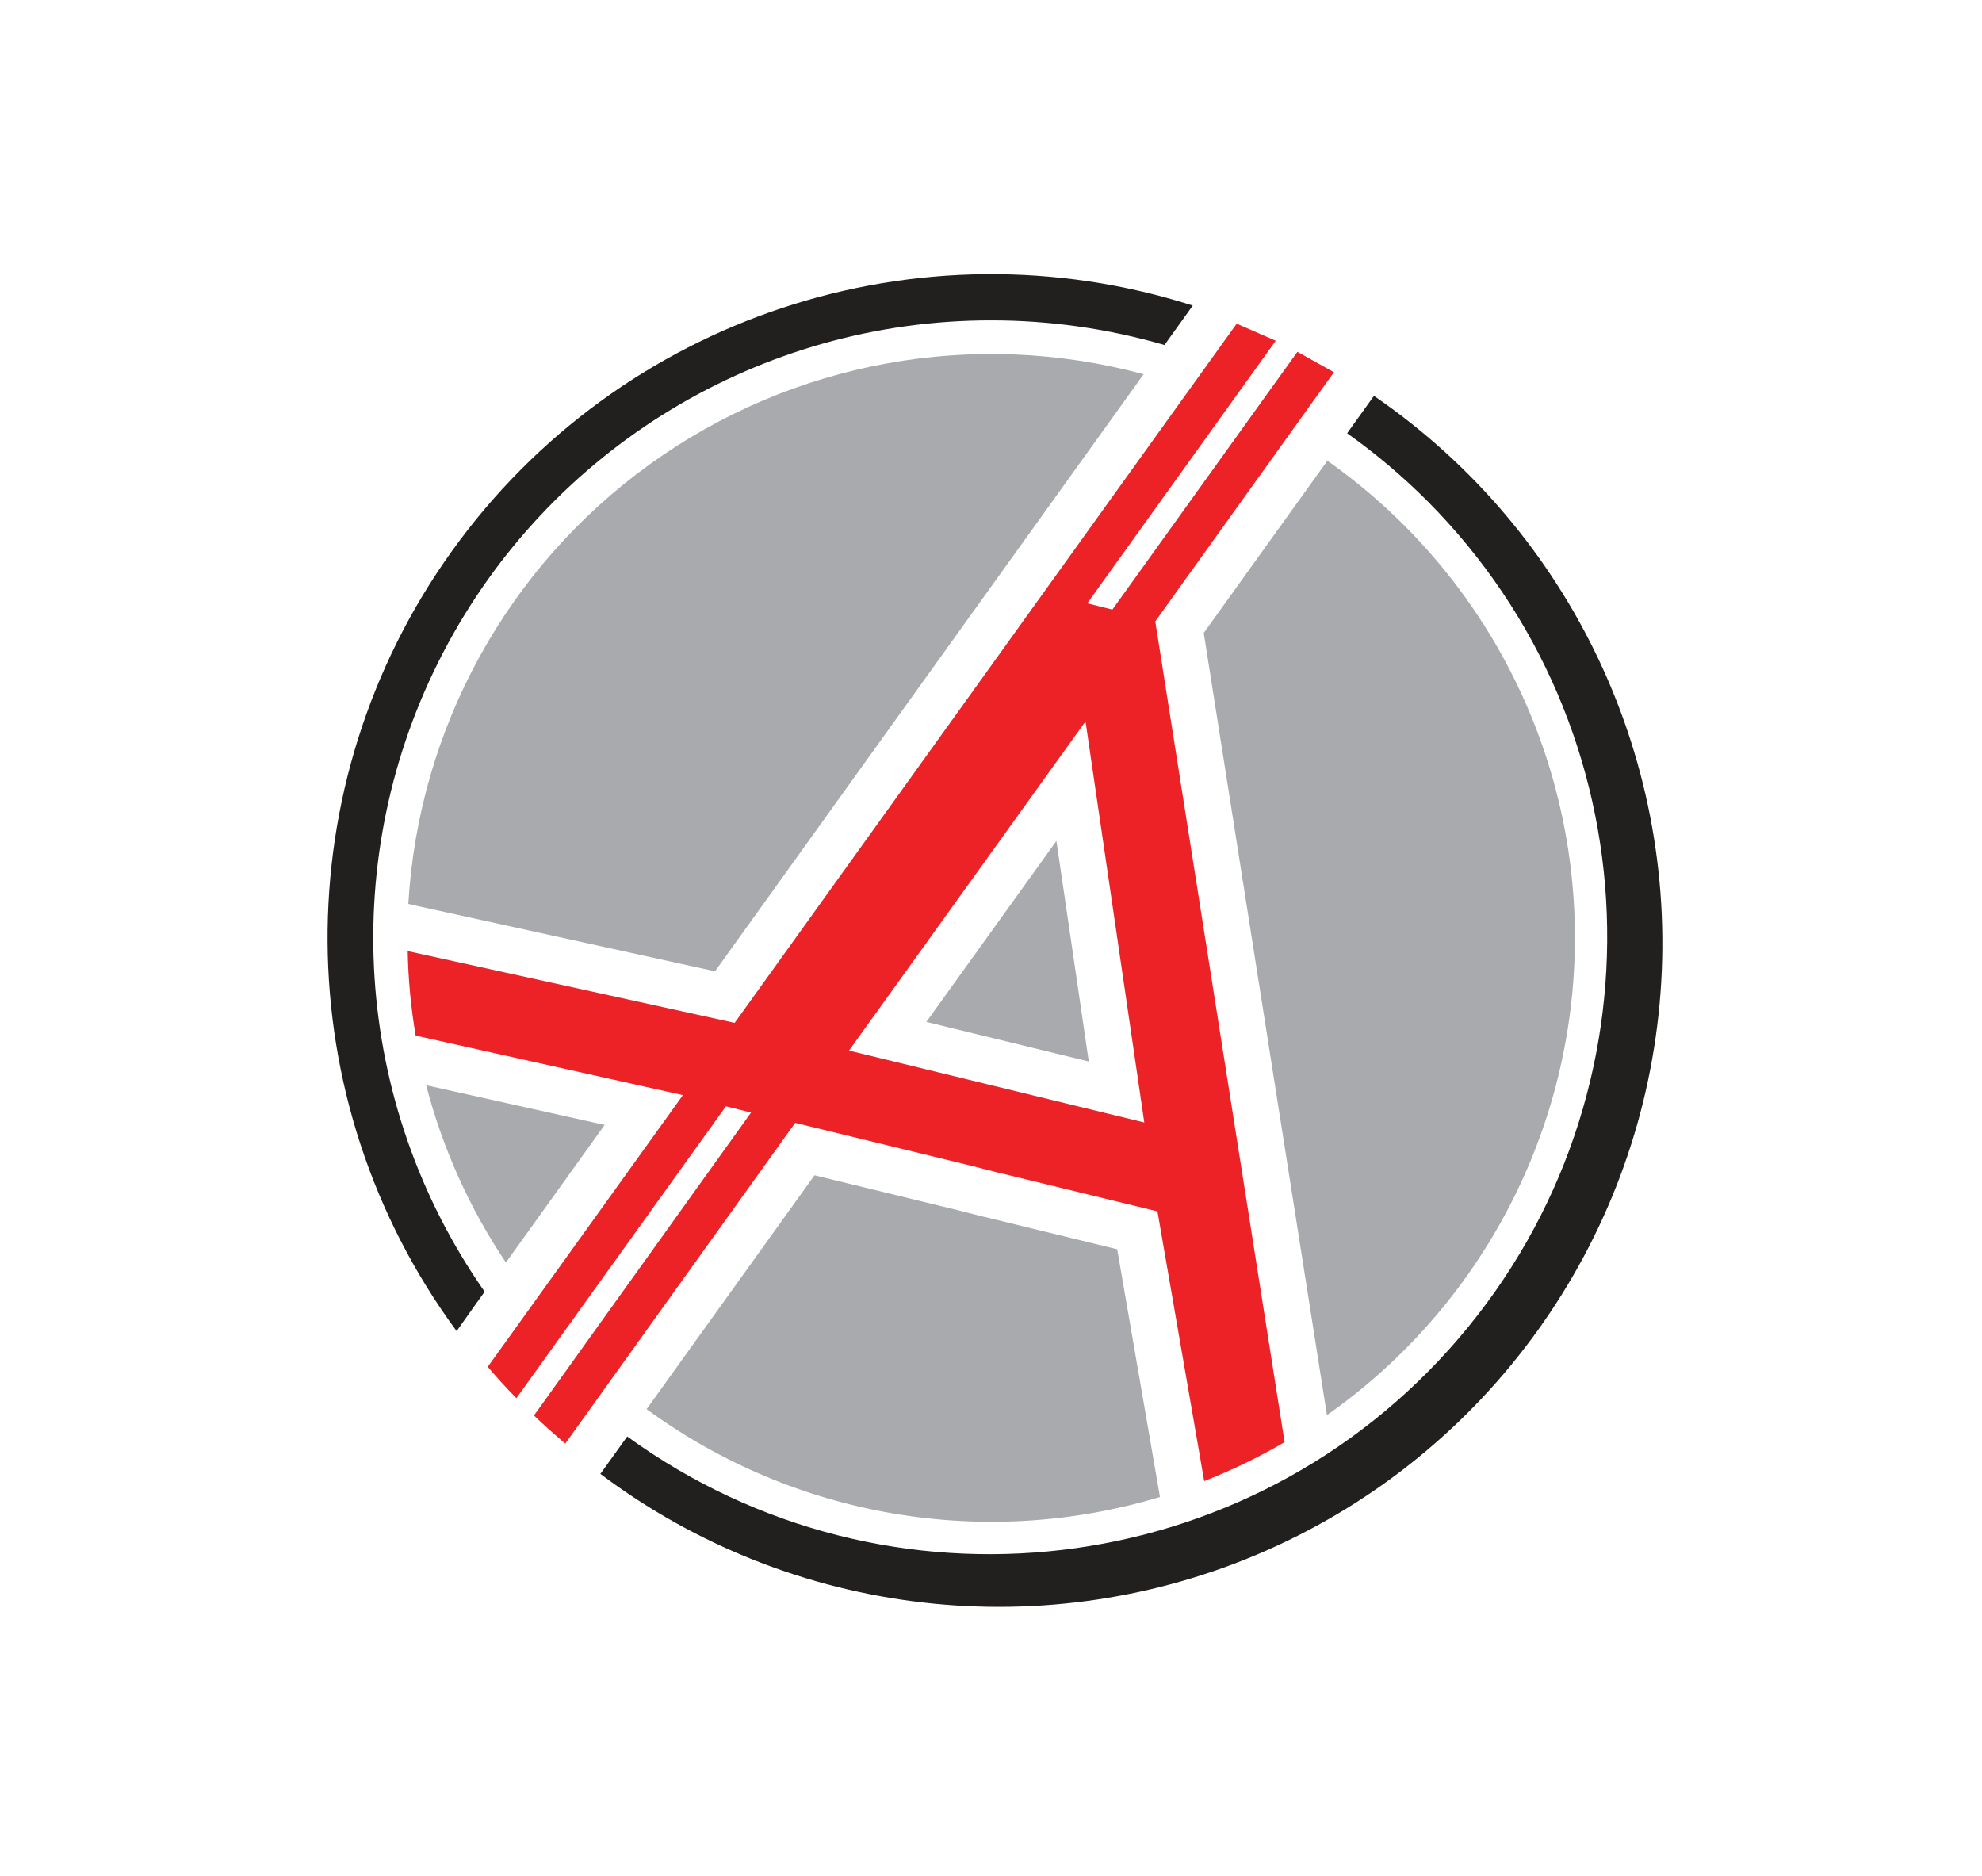
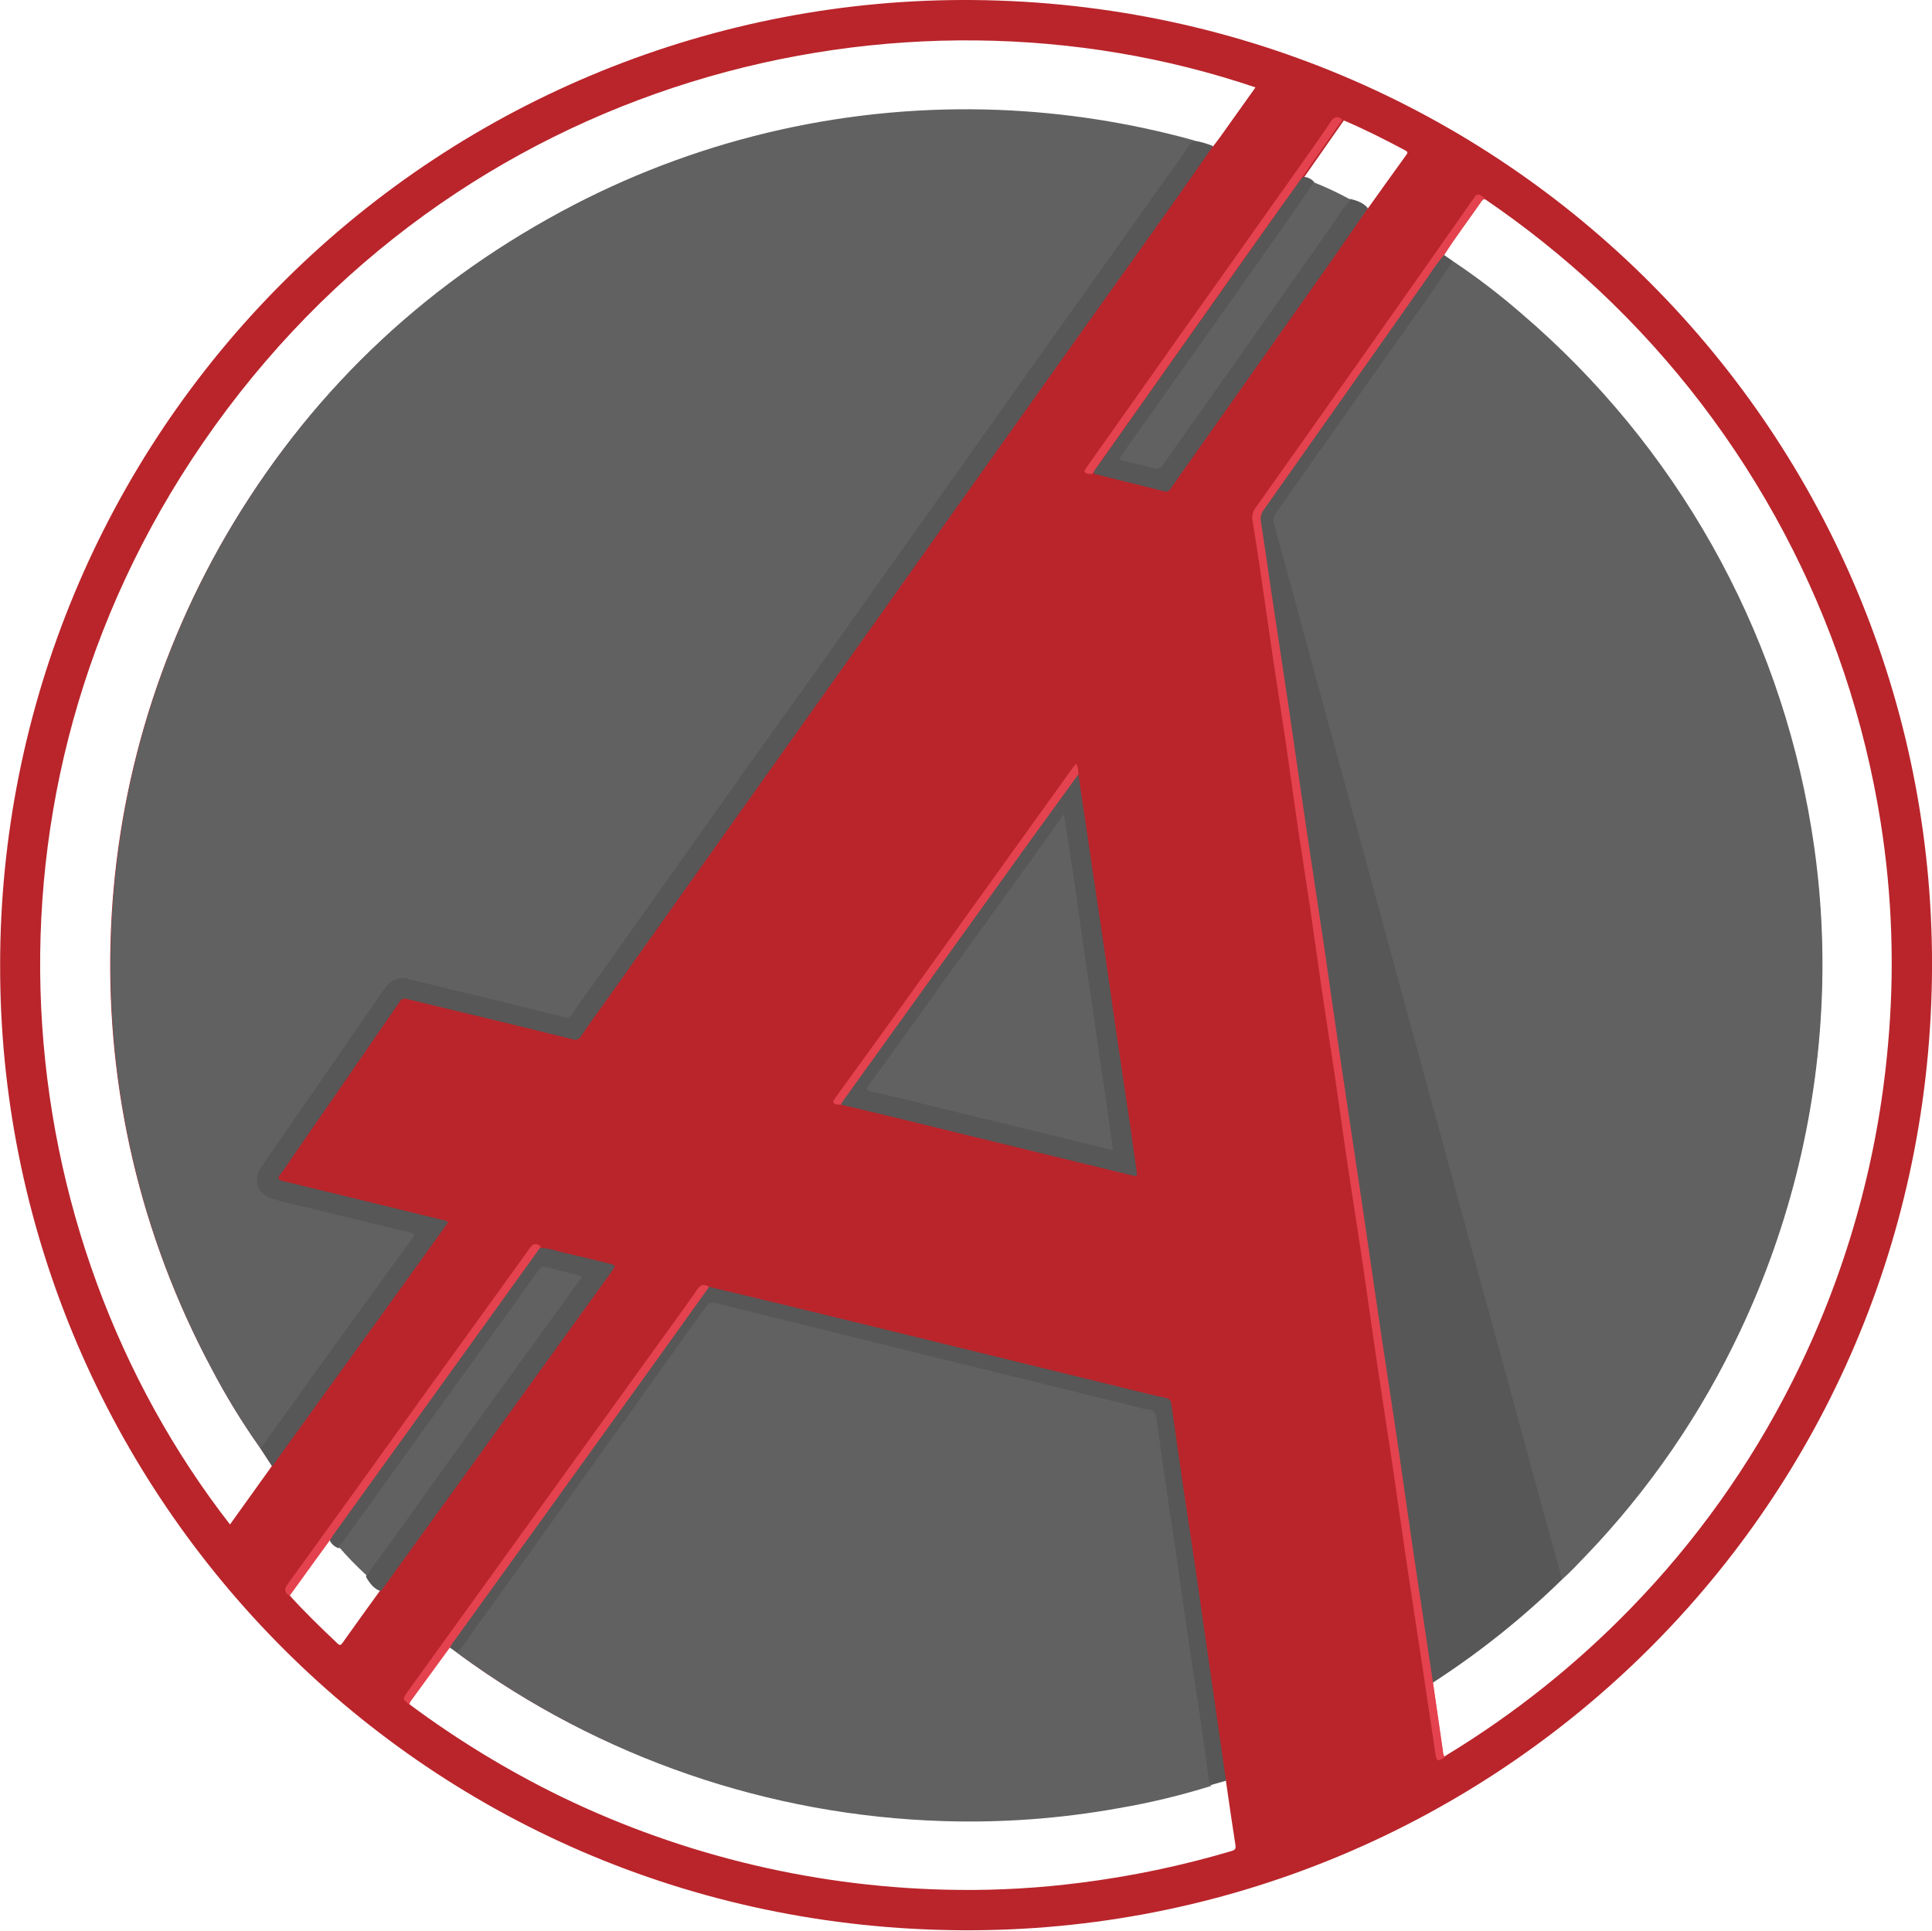
- <svg xmlns="http://www.w3.org/2000/svg" id="Layer_1" data-name="Layer 1" viewBox="0 0 316 299">
+ <svg xmlns="http://www.w3.org/2000/svg" id="Layer_1" data-name="Layer 1" viewBox="0 0 579.51 579.06">
  <defs>
-     <style>.cls-1{fill:#221f1f;}.cls-2{fill:#a8aaad;}.cls-3{fill:#ec2227;}</style>
+     <style>.cls-1{fill:#b9252b;}.cls-2{fill:#575757;}.cls-3{fill:#e4424e;}.cls-4{fill:#616161;}</style>
  </defs>
-   <path class="cls-1" d="M219.06,63.11l-.41.56-3.87,5.4A99.34,99.34,0,0,1,227.6,79.9,98.44,98.44,0,0,1,100,229l-3.87,5.39-.41.57A105.79,105.79,0,1,0,219.06,63.11Z" />
-   <path class="cls-1" d="M76,207.69l1.27-1.77A98.45,98.45,0,0,1,158,51.07,98.92,98.92,0,0,1,185.66,55l1.27-1.77,3.24-4.52A105.8,105.8,0,0,0,72.8,212.2Z" />
-   <polygon class="cls-2" points="168.43 134.06 147.69 162.91 173.59 169.22 168.43 134.06" />
-   <path class="cls-2" d="M96.4,179.33,67.94,173a92.7,92.7,0,0,0,12.72,28.27Z" />
-   <path class="cls-2" d="M178.12,199.15,157,194h-.06l-4.32-1.1-22.76-5.54-26.77,37.28a93.15,93.15,0,0,0,81.85,14Z" />
-   <path class="cls-2" d="M211.63,73.45,191.92,100.9l19.64,124.69a93,93,0,0,0,.07-152.14Z" />
-   <path class="cls-2" d="M66.55,144.43,114,154.84l68.33-95.18A93.1,93.1,0,0,0,65.1,144.09Z" />
-   <path class="cls-3" d="M206.85,56.09l-4.14,5.76L177.35,97.18l-4-1,25.88-36.06,4.17-5.8-6.23-2.72-4.23,5.89L117.13,163.06,65,151.62a90.66,90.66,0,0,0,1.27,13.47l42.61,9.49L82,212l-4.24,5.89c1.47,1.73,3,3.4,4.57,5l4.17-5.8,29.24-40.73,4,1L89.27,219.88l-4.14,5.77q2.41,2.31,5,4.47l4.11-5.73L126.78,179l.82.2,26.8,6.53,4.34,1.1,25.8,6.28,7.45,43a92.42,92.42,0,0,0,12.82-6.21L184.19,99.06l24.38-34,4.11-5.72ZM135.36,167.48,173.07,115l9.37,63.94Z" />
+   <path class="cls-1" d="M553.35,258.81a257.34,257.34,0,0,0-86.8-154,204.48,204.48,0,0,0-20.62-15.74l-.22.32a.86.86,0,0,1,.18.14,255.34,255.34,0,0,1,40.16,34.55c5,5.33,9.82,10.76,14.33,16.46a256.83,256.83,0,0,1,33.3,54.68,260.91,260.91,0,0,1,14.47,41.15,264.27,264.27,0,0,1,8,55.94,228.51,228.51,0,0,1-.79,28.18q-1,12.38-3.24,24.6a256.43,256.43,0,0,1-21.89,67.27,250.45,250.45,0,0,1-19.82,33.72,270.64,270.64,0,0,1-31.82,37.59l0,0c0,.12.07.24.11.37,2.43-2.16,4.66-4.54,6.92-6.89a252.32,252.32,0,0,0,46.56-67.73,257.21,257.21,0,0,0,24.45-101.57A250.62,250.62,0,0,0,553.35,258.81Zm0,0a257.34,257.34,0,0,0-86.8-154,204.48,204.48,0,0,0-20.62-15.74l-.22.32a.86.86,0,0,1,.18.14,255.34,255.34,0,0,1,40.16,34.55c5,5.33,9.82,10.76,14.33,16.46a256.83,256.83,0,0,1,33.3,54.68,260.91,260.91,0,0,1,14.47,41.15,264.27,264.27,0,0,1,8,55.94,228.51,228.51,0,0,1-.79,28.18q-1,12.38-3.24,24.6a256.43,256.43,0,0,1-21.89,67.27,250.45,250.45,0,0,1-19.82,33.72,270.64,270.64,0,0,1-31.82,37.59l0,0c0,.12.07.24.11.37,2.43-2.16,4.66-4.54,6.92-6.89a252.32,252.32,0,0,0,46.56-67.73,257.21,257.21,0,0,0,24.45-101.57A250.62,250.62,0,0,0,553.35,258.81ZM302.28,10.48a289.38,289.38,0,0,0-292,289.6C10.05,455.5,134.75,588.69,299.06,589.53c156.65.79,288.32-123.83,290.67-285.66C592,144.92,465.32,12,302.28,10.48ZM431.65,55.53c.68.36,1,.6.45,1.36Q426.24,65,420.42,73.18a9.16,9.16,0,0,0-5.19-2.77l-.27.07a103.59,103.59,0,0,0-10.63-5h0c0-.06,0-.1,0-.15a4.49,4.49,0,0,0-3-1.57l12-17.16C419.58,49.25,425.65,52.33,431.65,55.53ZM79.23,467.79c-67.4-86.64-80.95-218.51-8.06-324.56C147,33,280.29.57,386.83,36.69c-3.59,5-7.13,10-10.69,15-.69,1-1.44,1.89-2.16,2.83A26.68,26.68,0,0,0,368.43,53a4.54,4.54,0,0,0-.68-.3,257.36,257.36,0,0,0-58.05-9A255.5,255.5,0,0,0,182.29,72.16c-42.83,22.28-77,53.93-102,95.22a256.1,256.1,0,0,0-6.71,253.39,207.21,207.21,0,0,0,14.59,23.87q1.83,2.78,3.65,5.58ZM113,503.29c-.5.7-.79.92-1.52.21-4.94-4.69-9.84-9.4-14.4-14.47h0q6.12-8.46,12.26-16.92a4.35,4.35,0,0,0,2.48,2.15h.08a93.91,93.91,0,0,0,8.28,8.53l0,.2c1.08,1.79,2.28,3.47,4.4,4.18C120.69,492.53,116.82,497.89,113,503.29Zm266.67,62.46a284.21,284.21,0,0,1-45.56,9.55,263.72,263.72,0,0,1-36.4,2.12,279.77,279.77,0,0,1-119.21-28,286.56,286.56,0,0,1-45.35-27.61,1.13,1.13,0,0,1,.17-1.06q5.92-8.09,11.83-16.19l2.6,1.88a8.17,8.17,0,0,0,.69.63,255.83,255.83,0,0,0,68.41,35.58,258.69,258.69,0,0,0,75.9,13.78,251.48,251.48,0,0,0,52.05-3.81A214.51,214.51,0,0,0,372.51,546l5.41-1.55c.95,6.51,1.86,13,2.89,19.51C381,565.06,380.69,565.44,379.66,565.75ZM576.55,323.94a277.82,277.82,0,0,1-28.86,101.28,274,274,0,0,1-48.43,67.86,278.2,278.2,0,0,1-54.88,43.76c-.27.16-.52.35-.78.53-.63-.4-.55-1.1-.64-1.68q-1.53-10.34-3-20.68l.93-.63a247.07,247.07,0,0,0,37.78-30.3c2.43-2.16,4.66-4.54,6.92-6.89a252.32,252.32,0,0,0,46.56-67.73,257.21,257.21,0,0,0,24.45-101.57,250.62,250.62,0,0,0-3.23-49.08,257.34,257.34,0,0,0-86.8-154,204.48,204.48,0,0,0-20.62-15.74l-2.7-1.88c3.59-5.67,7.68-11,11.48-16.5a.89.89,0,0,1,1-.43,284.71,284.71,0,0,1,33.92,27.12,278.71,278.71,0,0,1,84.71,159.8A270.74,270.74,0,0,1,576.55,323.94Zm-23.2-65.13a257.34,257.34,0,0,0-86.8-154,204.48,204.48,0,0,0-20.62-15.74l-.22.32a.86.86,0,0,1,.18.14,255.34,255.34,0,0,1,40.16,34.55c5,5.33,9.82,10.76,14.33,16.46a256.83,256.83,0,0,1,33.3,54.68,260.91,260.91,0,0,1,14.47,41.15,264.27,264.27,0,0,1,8,55.94,228.51,228.51,0,0,1-.79,28.18q-1,12.38-3.24,24.6a256.43,256.43,0,0,1-21.89,67.27,250.45,250.45,0,0,1-19.82,33.72,270.64,270.64,0,0,1-31.82,37.59l0,0c0,.12.07.24.11.37,2.43-2.16,4.66-4.54,6.92-6.89a252.32,252.32,0,0,0,46.56-67.73,257.21,257.21,0,0,0,24.45-101.57A250.62,250.62,0,0,0,553.35,258.81Z" transform="translate(-10.24 -10.47)" />
+   <path class="cls-2" d="M374.1,54.29c-3.51,5-7,10.08-10.54,15.09q-12.74,18-25.53,35.86-21.81,30.66-43.61,61.33Q279.71,187.27,265,208q-21.85,30.75-43.71,61.48Q206.54,290.24,191.8,311c-2.44,3.42-4.94,6.8-7.27,10.3a2,2,0,0,1-2.62.92q-16.38-4.06-32.78-8c-5.59-1.36-11.19-2.65-16.76-4.05a1.8,1.8,0,0,0-2.3.89q-16.12,23.42-32.29,46.77c-1.1,1.59-2.12,3.27-3.34,4.77s-.58,1.88.92,2.24q14.77,3.54,29.52,7.17l18.39,4.5a2.21,2.21,0,0,1,1.38.66Q135.33,390.12,126,403.1q-14.79,20.52-29.62,41l-4.5,6.25-3.66-5.59c.06-.16.13-.31.19-.46A21.73,21.73,0,0,1,91,440.56q19.11-26.62,38.31-53.21c1.21-1.68,2.4-3.37,3.67-5,.88-1.14.55-1.56-.72-1.87q-11.7-2.88-23.43-5.7c-5.38-1.28-10.72-2.71-16.11-3.91a7.22,7.22,0,0,1-4.9-3.25,6.32,6.32,0,0,1,.31-7.26c4-5.87,8.07-11.68,12.09-17.53,6.8-9.88,13.67-19.71,20.45-29.6,1.49-2.18,3-4.35,4.5-6.52a6.8,6.8,0,0,1,7.86-2.95q20.16,4.78,40.28,9.79c1.89.46,3.82.76,5.68,1.33a2.29,2.29,0,0,0,2.87-1q12-16.81,23.9-33.64,18.85-26.48,37.67-53,16.8-23.64,33.6-47.31,18.82-26.49,37.66-53,19.77-27.79,39.49-55.6c4.14-5.85,8.32-11.65,12.44-17.51a4,4,0,0,1,.78-1,1.11,1.11,0,0,1,1.13-.14A26.62,26.62,0,0,1,374.1,54.29Z" transform="translate(-10.24 -10.47)" />
+   <path class="cls-2" d="M378,544.66l-5.41,1.55A1.7,1.7,0,0,1,372,546c-.71-.5-.49-1.51-.62-2.25-1-6-1.79-12-2.68-18.07Q364.32,496,360,466.37c-1.37-9.38-2.79-18.75-4.09-28.14a3.58,3.58,0,0,0-3.16-3.5c-20.72-4.88-41.4-10-62.06-15.05q-20.3-5-40.62-10l-24.51-6a3,3,0,0,0-3.64,1.38q-10.75,15-21.57,30Q181,461.78,161.77,488.53q-6,8.25-11.89,16.51c-.41.56-.71,1.34-1.42,1.55a1.47,1.47,0,0,1-.67,0l-2.61-1.88c0-.06,0-.11,0-.17-.16-.7.34-1.17.7-1.68q11.47-16,23-31.94l28.62-39.73q11.92-16.58,23.89-33.15c.42-.59.75-1.33,1.58-1.53,7.28,1.74,14.57,3.47,21.85,5.24q21.57,5.25,43.14,10.54,31.31,7.68,62.6,15.34c3.1.76,6.19,1.55,9.3,2.2a1.92,1.92,0,0,1,1.73,1.84c1.28,9,2.54,17.94,3.86,26.9,1.44,9.84,3,19.65,4.39,29.48s2.84,19.8,4.28,29.7C375.38,526.74,376.72,535.71,378,544.66Z" transform="translate(-10.24 -10.47)" />
+   <path class="cls-2" d="M333.7,242.75q1.91,12.88,3.81,25.77c1.33,9,2.7,17.92,4,26.88s2.58,18.07,3.9,27.09,2.7,17.92,4,26.88c.63,4.27,1.17,8.55,1.82,12.81.15,1,0,1.25-1,1-4.61-1.15-9.23-2.24-13.84-3.37l-59.15-14.45c-4.91-1.19-9.84-2.34-14.76-3.51-.35-.88.31-1.41.73-2q15.16-21.14,30.35-42.23,16.33-22.72,32.67-45.44c1.94-2.7,3.87-5.41,5.82-8.11C332.46,243.51,332.75,242.69,333.7,242.75Z" transform="translate(-10.24 -10.47)" />
+   <path class="cls-3" d="M455.81,70a.9.9,0,0,0-.95.43C451.06,76,447,81.3,443.38,87a2.45,2.45,0,0,1,0,.27,3.23,3.23,0,0,1-.72,1.43Q427.75,109.85,412.8,131q-11.31,16-22.59,32a6.29,6.29,0,0,0-1.1,4.95q7.36,49.47,14.7,98.94l14.37,96.89q6.22,41.93,12.42,83.85,4.84,32.59,9.67,65.21a4.87,4.87,0,0,1,.05,1.7,2.34,2.34,0,0,1-.23.69c1,6.9,2,13.81,3,20.71.08.58,0,1.27.63,1.67-2.54,1.4-2.58,1.41-3-1.56-1.39-9.19-2.73-18.38-4.12-27.57-1.47-9.75-3-19.48-4.44-29.23s-2.79-19.51-4.24-29.27c-1.57-10.61-3.25-21.2-4.82-31.82s-3-21.24-4.6-31.86c-1.43-9.68-3-19.35-4.42-29-1.21-8.15-2.29-16.31-3.5-24.46-1.31-8.82-2.73-17.63-4-26.45-1.21-8.15-2.29-16.31-3.5-24.46-1.31-8.82-2.74-17.62-4-26.45-1.2-8.14-2.28-16.3-3.49-24.45-1.31-8.82-2.73-17.63-4-26.45s-2.56-17.66-3.85-26.49c-.57-3.82-1.19-7.64-1.8-11.46a4.76,4.76,0,0,1,.82-3.71q12.45-17.53,24.84-35.11,8.51-12,17-24.12c7.92-11.26,15.87-22.52,23.74-33.82C453.63,67.77,454.63,69.39,455.81,70Z" transform="translate(-10.24 -10.47)" />
+   <path class="cls-2" d="M193.78,391.82l-16.94,23.47q-14.78,20.49-29.58,41-11.38,15.78-22.79,31.53c-2.11-.71-3.32-2.39-4.4-4.19l0-.2,0-.15c.27-1.28,1.26-2.17,2-3.18q27.69-38.31,55.27-76.71c1.91-2.64,3.76-5.33,5.75-7.91.82-1.07.67-1.51-.54-1.81-2.43-.59-4.9-1-7.27-1.81a2.92,2.92,0,0,0-3.83,1.24q-8.42,11.81-16.93,23.55-14.76,20.46-29.51,40.94c-3.71,5.14-7.4,10.3-11.13,15.43-.51.7-.9,1.62-1.86,1.84l-.24,0h-.09a4.38,4.38,0,0,1-2.47-2.16h0a2.08,2.08,0,0,1,0-.23c-.06-.87.56-1.47,1-2.11q23.22-32.11,46.36-64.3,7.26-10.09,14.54-20.16c.34-.45.64-.94,1.26-1.06h0c2.6,0,5,1,7.47,1.56,3.91.85,7.79,1.79,11.67,2.77C194.94,390.07,195.22,389.81,193.78,391.82Z" transform="translate(-10.24 -10.47)" />
+   <path class="cls-2" d="M420.55,72.93c-4,5.76-8,11.54-12,17.26q-21.39,30.36-42.83,60.68c-1.44,2-2.91,4.07-4.31,6.16a1.69,1.69,0,0,1-2.06.8l-20.91-5.2c-.3-1,.49-1.63,1-2.3l22.26-31.5q12.89-18.21,25.76-36.4c4.14-5.83,8.2-11.72,12.41-17.5.4-.55.68-1.21,1.43-1.39h0l.15,0a4.54,4.54,0,0,1,3,1.56c0,.06,0,.1,0,.15h0a.66.66,0,0,1,0,.14,4,4,0,0,1-1.11,2.22Q382.63,97,361.92,126.25c-4.75,6.72-9.53,13.42-14.24,20.16-1.11,1.59-1.11,1.65.79,2.15,2.55.68,5.13,1.2,7.69,1.84a2.51,2.51,0,0,0,2.67-1c5.21-7.35,10.36-14.74,15.57-22.09,8.07-11.37,16.07-22.79,24.12-34.18L413.4,72.08c.45-.64.78-1.42,1.53-1.77l.16-.07.27-.08C417.32,70.67,419.21,71.29,420.55,72.93Z" transform="translate(-10.24 -10.47)" />
+   <path class="cls-3" d="M222.93,396.54q-8.72,12.16-17.43,24.32l-34.87,48.41q-12.28,17-24.55,34c-.3.42-.55.86-.81,1.3l-.09.14q-5.91,8.12-11.83,16.21a1.13,1.13,0,0,0-.17,1.06c-2.22-1.78-2.27-1.81-.69-4q13.15-18.28,26.33-36.53l22.38-31.06L207.43,414c4-5.59,8.11-11.12,12-16.79C220.56,395.63,221.54,395.67,222.93,396.54Z" transform="translate(-10.24 -10.47)" />
+   <path class="cls-3" d="M412.9,46.37l-12,17.19a.91.91,0,0,0-.11.16c-5,6.93-9.94,13.85-14.86,20.81Q362.45,117.7,339,150.9c-.4.56-.75,1.16-1.12,1.73a6.9,6.9,0,0,1-1.12,0c-1.1-.22-1.64-.52-.74-1.78,7.55-10.59,15-21.24,22.54-31.87Q367,107,375.51,95.05q13.62-19.22,27.23-38.43c2.2-3.12,4.41-6.23,6.5-9.43C410.28,45.6,411.32,45.05,412.9,46.37Z" transform="translate(-10.24 -10.47)" />
+   <path class="cls-3" d="M172.51,384.41Q156.76,406.31,141,428.2q-15.37,21.36-30.77,42.7c-.19.28-.36.58-.53.87l-.34.51q-6.14,8.46-12.26,16.94h0c-1.37-1-1.82-1.82-.6-3.5q20.64-28.49,41.13-57.11c10.53-14.62,21.11-29.2,31.61-43.84C170.33,383.25,171.31,383.5,172.51,384.41Z" transform="translate(-10.24 -10.47)" />
+   <path class="cls-3" d="M333.7,242.75q-7.06,9.74-14.12,19.48l-42.72,59.39q-6.92,9.61-13.84,19.24a10.18,10.18,0,0,0-.53,1c-.25,0-.5,0-.75,0-1.65-.21-2-.64-.83-2.2q15.39-21.18,30.62-42.47,11-15.31,22-30.66,9.53-13.27,19.06-26.52a2.76,2.76,0,0,1,.53-.42A6.91,6.91,0,0,1,333.7,242.75Z" transform="translate(-10.24 -10.47)" />
+   <path class="cls-4" d="M368.53,52.72A3,3,0,0,0,368,53c-1.36.84-1.87,2.42-2.75,3.63-5.45,7.48-10.74,15.06-16.11,22.6q-14.18,20-28.38,39.89c-6.48,9.13-12.92,18.29-19.4,27.41q-12.49,17.58-25,35.13c-6.3,8.86-12.55,17.76-18.86,26.63Q245.58,225,233.69,241.58q-9.41,13.23-18.76,26.48Q200.74,288,186.55,308c-1.53,2.14-3.13,4.23-4.51,6.46a2.1,2.1,0,0,1-2.76,1.06c-9.87-2.46-19.77-4.84-29.66-7.25L132,304c-2.19-.52-4.83.74-6.39,3Q117.27,319,109,331.09c-6.79,9.83-13.62,19.63-20.39,29.48-2.64,3.84-1.18,8.16,3.33,9.52,4,1.2,8.11,2.05,12.18,3.05,9.71,2.37,19.4,4.79,29.13,7.07,1.63.38,1.24.92.61,1.8q-12.06,16.64-24.09,33.26Q100,428.82,90.26,442.38a10.6,10.6,0,0,1-1.69,2.18,4,4,0,0,1-.34.23A207.46,207.46,0,0,1,73.64,420.9a256.94,256.94,0,0,1,6.71-253.65c25-41.32,59.15-73,102-95.31a255.31,255.31,0,0,1,127.45-28.5,257,257,0,0,1,58.06,9A3.71,3.71,0,0,1,368.53,52.72Z" transform="translate(-10.24 -10.47)" />
+   <path class="cls-4" d="M556.76,307.9A257.7,257.7,0,0,1,532.3,409.58a252.28,252.28,0,0,1-46.58,67.8c-2.25,2.35-4.48,4.73-6.92,6.9a1.81,1.81,0,0,1-.33-.2c-.69-.53-.71-1.45-.92-2.21L470.2,455q-7.08-26-14.18-52-6.51-23.91-13-47.81-7.64-28-15.28-56-6.42-23.54-12.83-47.08-7.1-26-14.18-52c-2.85-10.48-5.69-21-8.6-31.44a6,6,0,0,1,1-5.45q20.43-28.92,40.85-57.87c3.58-5.09,7.15-10.19,10.78-15.23a3.54,3.54,0,0,1,.93-1.1,1.17,1.17,0,0,1,.39-.18,203.3,203.3,0,0,1,20.62,15.77,257.65,257.65,0,0,1,86.83,154.15A251.08,251.08,0,0,1,556.76,307.9Z" transform="translate(-10.24 -10.47)" />
+   <path class="cls-2" d="M478.8,484.28A247.75,247.75,0,0,1,441,514.61l-.93.63-.06-.38q-2.61-17.34-5.22-34.7c-1.71-11.52-3.33-23-5-34.55s-3.46-22.76-5.15-34.14c-1.95-13.12-3.82-26.26-5.76-39.38-2.07-14-4.22-28-6.29-41.95-1.71-11.52-3.33-23-5-34.56-1.81-12.25-3.71-24.5-5.53-36.75s-3.57-24.77-5.41-37.15c-1.68-11.32-3.42-22.64-5.13-34-1-6.93-2-13.86-3.07-20.79a4.51,4.51,0,0,1,.87-3.5Q414.13,128.26,438.94,93a55.28,55.28,0,0,1,4.32-5.92l.11-.13,2.71,1.88-.22.32c-2.54,3.71-5.06,7.44-7.64,11.12-4.31,6.13-8.69,12.23-13,18.36Q414,134.58,402.72,150.53c-3.21,4.55-6.37,9.12-9.61,13.64a3.9,3.9,0,0,0-.67,3.67c3.76,13.61,7.44,27.25,11.14,40.87l8.49,31.1q5.37,19.71,10.75,39.43,4.83,17.72,9.64,35.44,5.32,19.54,10.67,39.06,4.29,15.74,8.56,31.47,5.32,19.55,10.68,39.06,4.28,15.64,8.52,31.28,3.9,14.18,7.81,28.35C478.73,484,478.77,484.15,478.8,484.28Z" transform="translate(-10.24 -10.47)" />
+   <path class="cls-4" d="M373.59,546.21a212.3,212.3,0,0,1-27.91,6.71,251.43,251.43,0,0,1-52.4,3.86,259,259,0,0,1-145.27-50c-.25-.18-.45-.43-.69-.64.11-.08.21-.18.31-.26,1.92-1.76,3.12-4.08,4.62-6.15q16.69-23.07,33.25-46.25Q198.77,435,212,416.4c3.3-4.62,6.63-9.22,9.92-13.85a2.51,2.51,0,0,1,3.09-1.16c16.15,4.06,32.33,8,48.5,12q16.65,4.11,33.31,8.22l43.95,10.79a20.77,20.77,0,0,0,3.66.83c1.94.1,2.49,1.25,2.71,2.89q1.51,11,3.09,21.89c1,6.54,2,13.06,2.95,19.6,1.07,7.36,2.05,14.72,3.13,22.07,1.33,9,2.75,18.05,4.08,27.08.83,5.67,1.55,11.35,2.37,17a4.92,4.92,0,0,0,.53,2.06A1.79,1.79,0,0,0,373.59,546.21Z" transform="translate(-10.24 -10.47)" />
+   <path class="cls-4" d="M329.36,254.7c1.09,7.07,2.15,13.71,3.12,20.36,1,6.47,1.81,12.95,2.75,19.43.8,5.54,1.68,11.08,2.49,16.62s1.59,11.22,2.4,16.83c.91,6.23,1.85,12.44,2.76,18.67.37,2.52.6,5.08,1.08,7.58.29,1.45-.28,1.28-1.25,1q-9.91-2.44-19.84-4.86l-45.12-11c-2.06-.51-4.12-1-6.21-1.42-1.38-.25-1.59-.69-.74-1.85,3.4-4.63,6.75-9.3,10.11-14q7.62-10.58,15.21-21.16Q308,284.52,319.8,268.1C322.93,263.75,326,259.38,329.36,254.7Z" transform="translate(-10.24 -10.47)" />
+   <path class="cls-4" d="M184.21,394.33q-15.79,21.78-31.53,43.6c-7.16,9.94-14.26,19.92-21.41,29.86-3.46,4.83-7,9.61-10.46,14.42a5.61,5.61,0,0,0-.44,1l-.27-.24a95.39,95.39,0,0,1-8.28-8.54l-.2-.24c.91-.06,1.21-.89,1.62-1.45q9.45-13,18.84-26.16l23.06-31.92q8.4-11.62,16.75-23.28a1.75,1.75,0,0,1,2.07-.82c3.27.82,6.52,1.72,9.8,2.48C184.82,393.3,184.81,393.51,184.21,394.33Z" transform="translate(-10.24 -10.47)" />
+   <path class="cls-4" d="M415.4,70.4c-2.18,2.18-3.68,4.87-5.44,7.35-10.51,14.86-20.94,29.77-31.42,44.64-6.45,9.15-13,18.25-19.39,27.42a2.29,2.29,0,0,1-2.95,1.08c-2.95-.83-5.95-1.44-8.93-2.13-1.06-.24-1.5-.55-.67-1.69,5.43-7.58,10.79-15.19,16.18-22.79,3.72-5.26,7.46-10.49,11.18-15.75q11.21-15.87,22.37-31.74c2.7-3.83,5.34-7.71,8-11.57l.13,0h0a101.58,101.58,0,0,1,10.63,5Z" transform="translate(-10.24 -10.47)" />
</svg>
